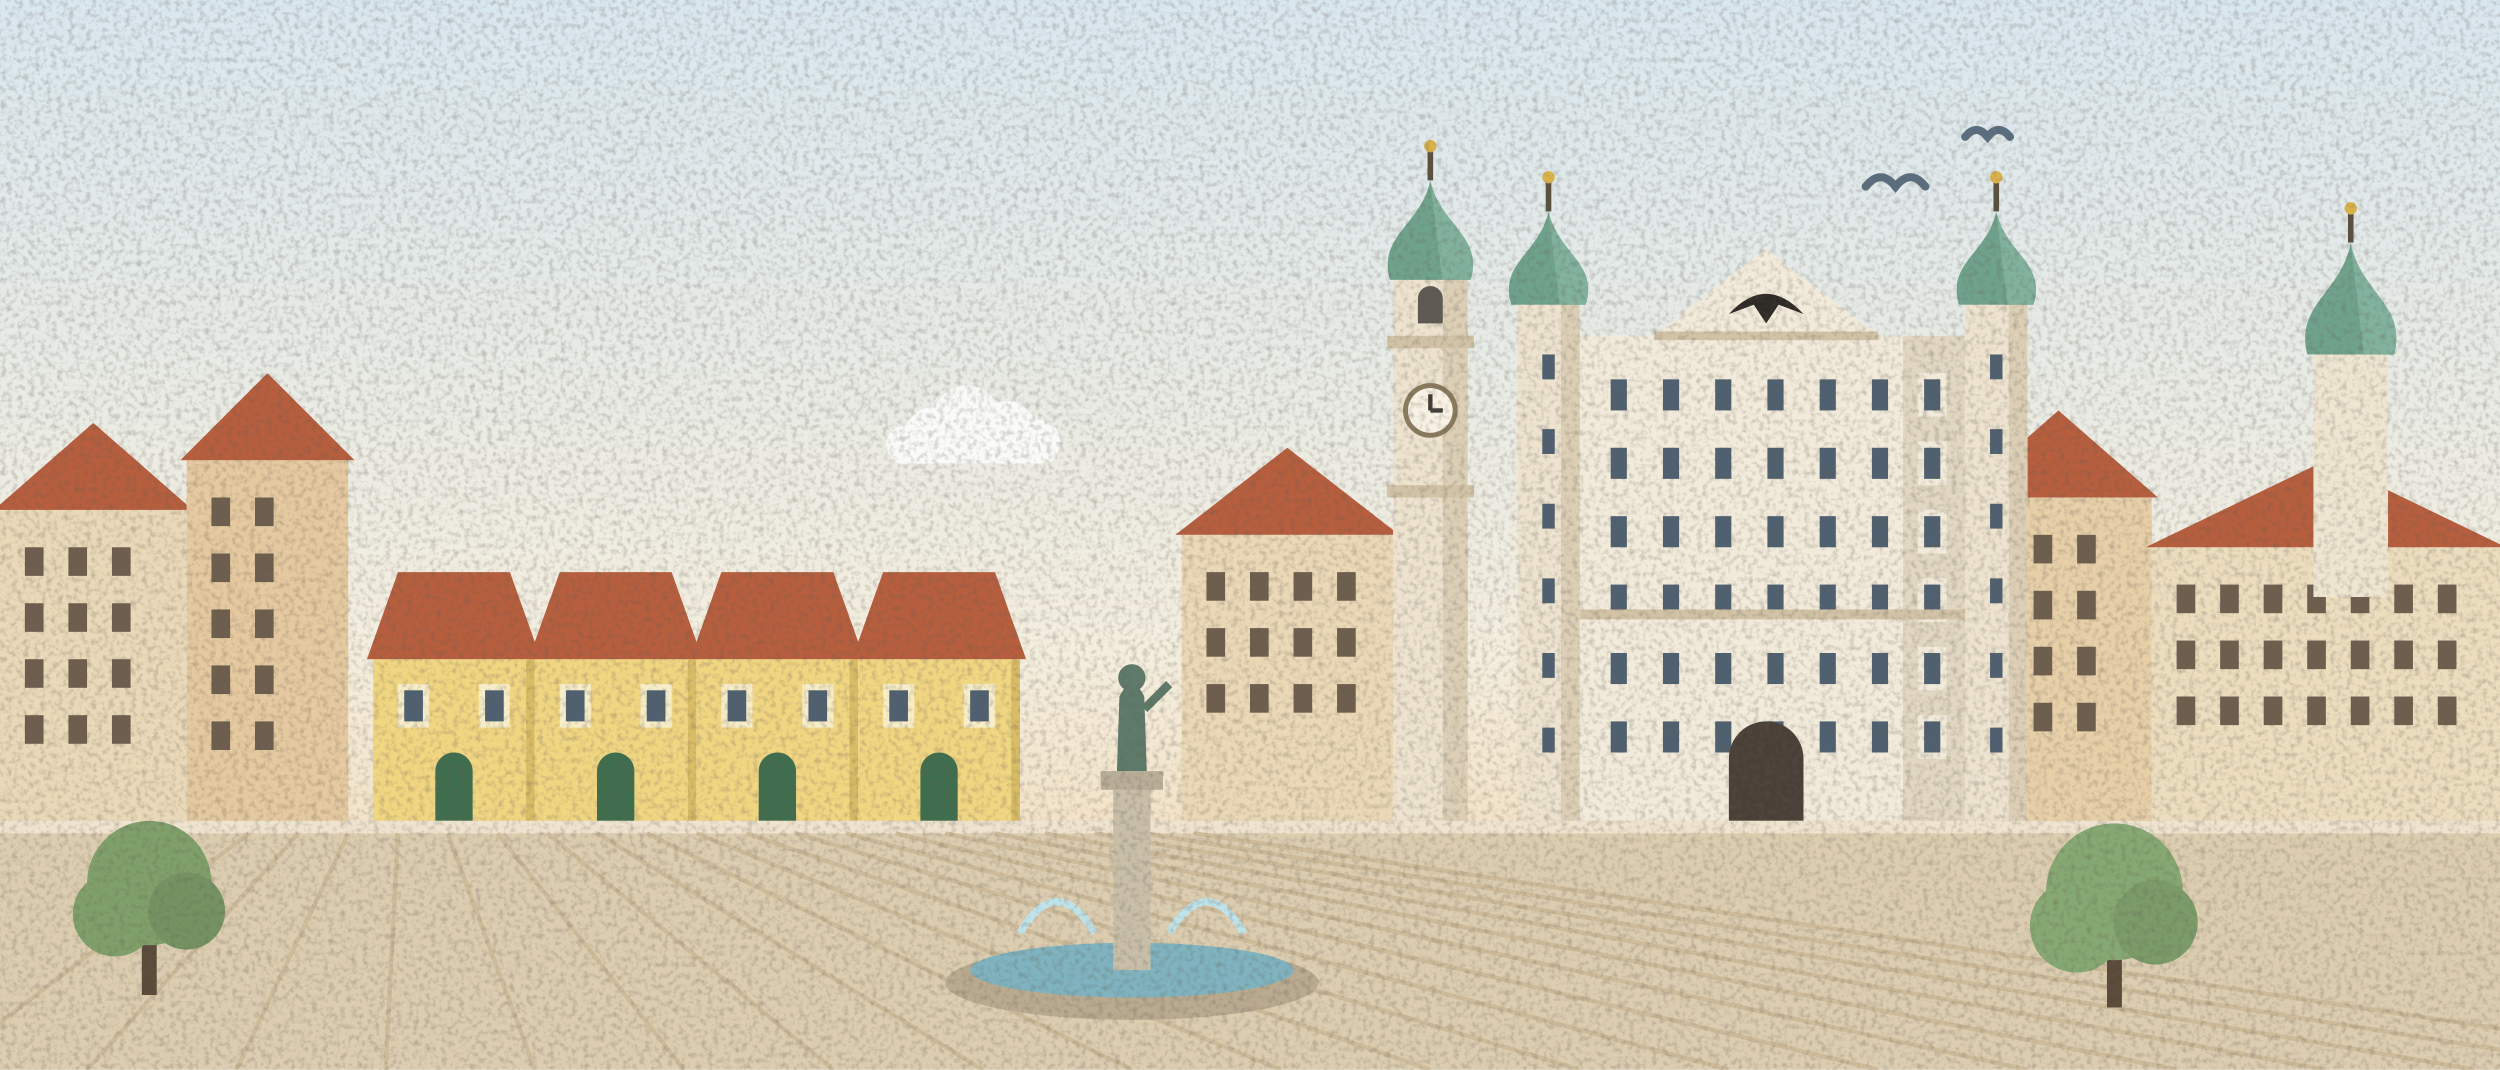
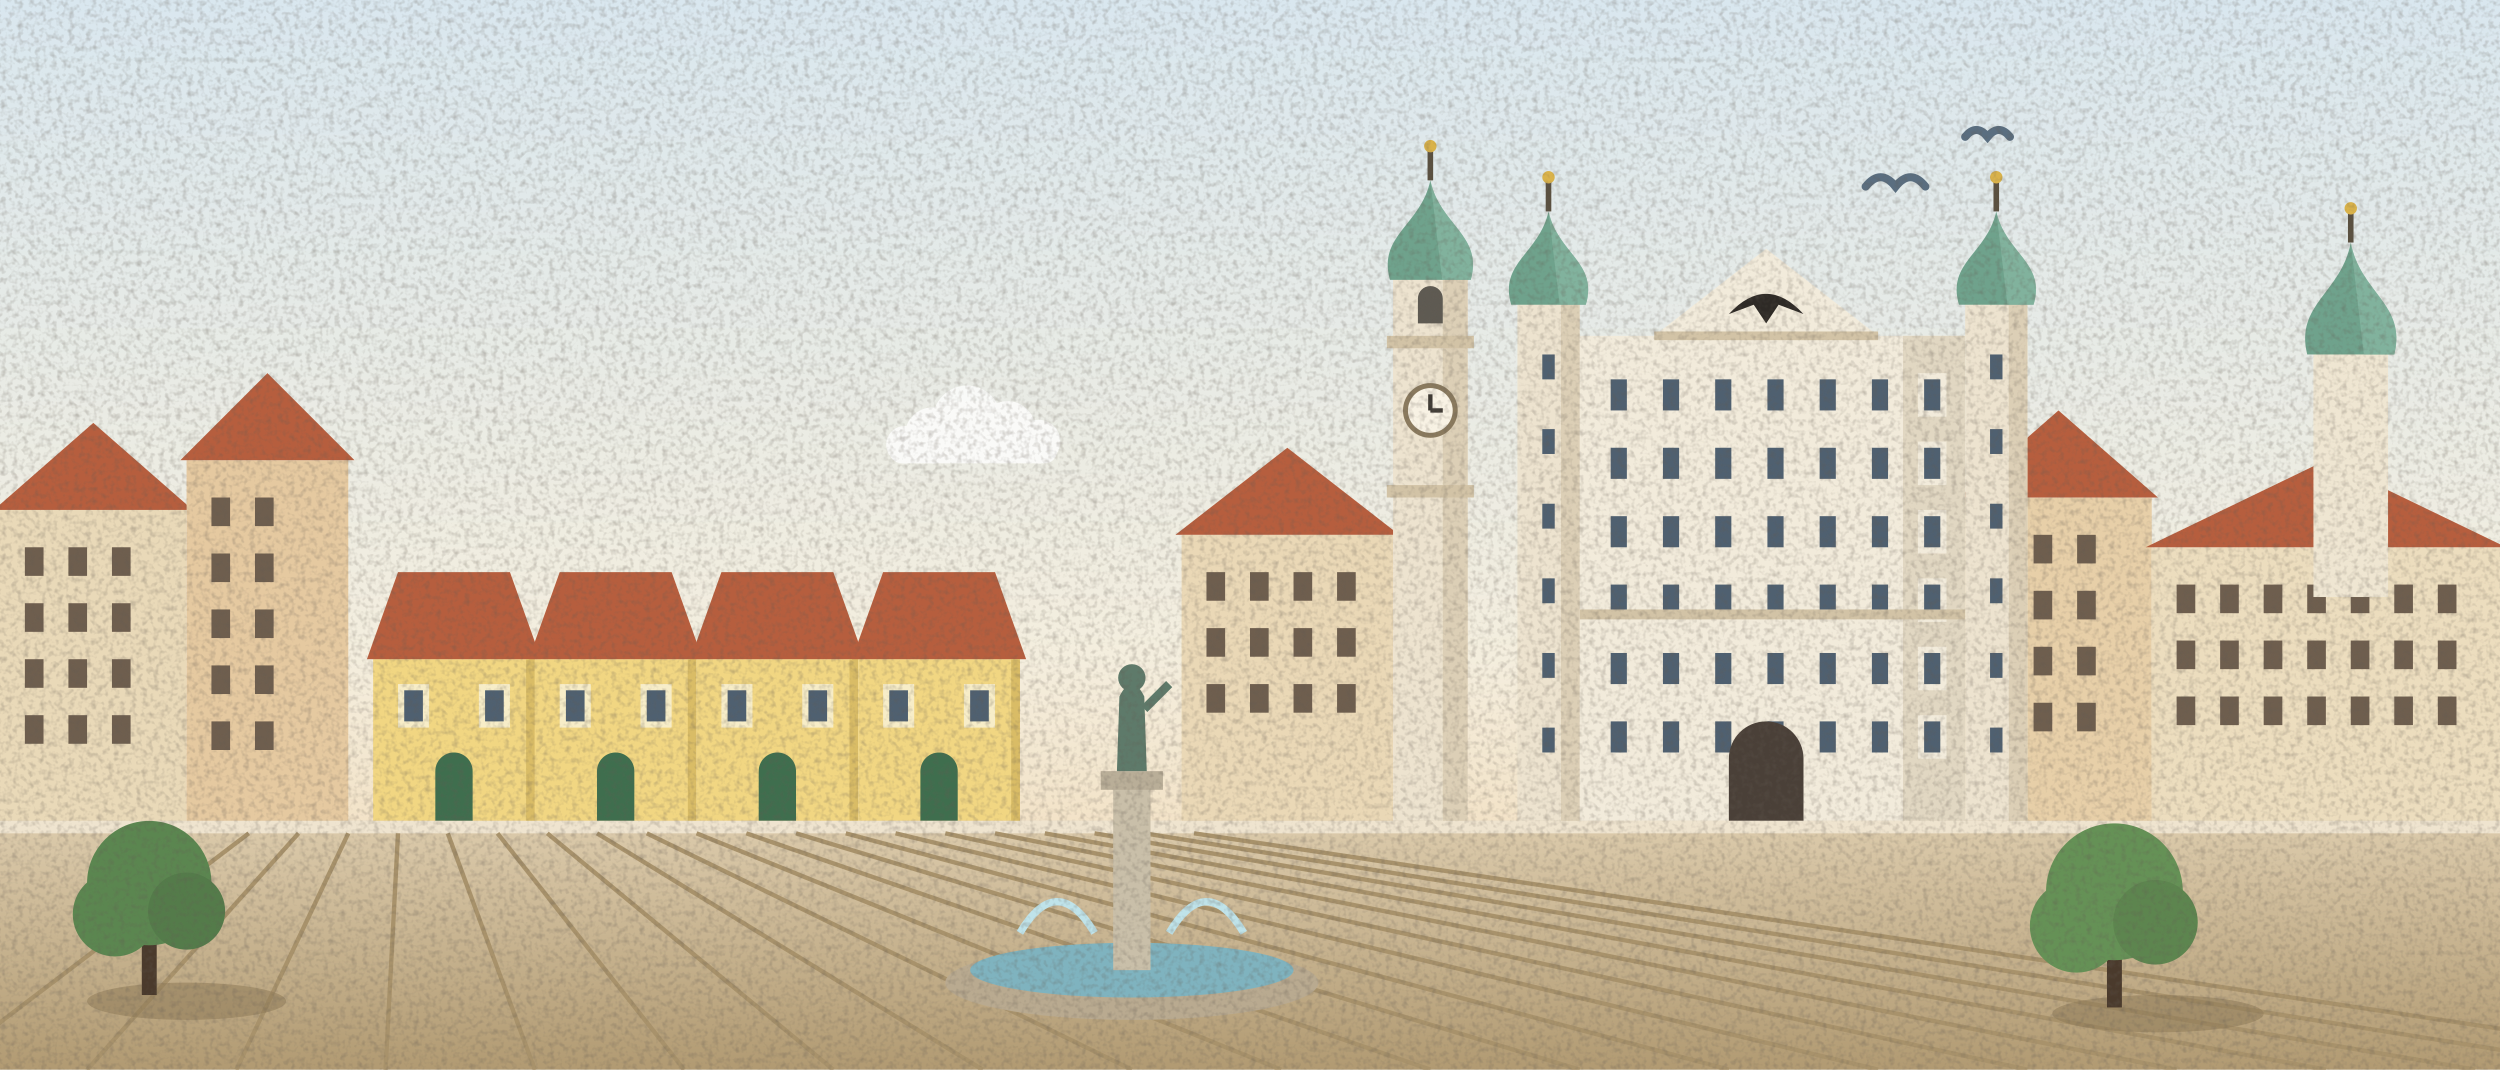
<svg xmlns="http://www.w3.org/2000/svg" viewBox="0 0 402 172" width="402" height="172">
  <defs>
    <linearGradient id="ausky" x1="0" y1="0" x2="0" y2="132" gradientUnits="userSpaceOnUse">
      <stop offset="0" stop-color="#D9E7EF" />
      <stop offset="0.8" stop-color="#F4EEDE" />
      <stop offset="1" stop-color="#F3E3C8" />
    </linearGradient>
    <filter id="auwob" x="-5%" y="-5%" width="110%" height="120%">
      <feTurbulence type="fractalNoise" baseFrequency="0.012 0.22" numOctaves="2" seed="4" />
      <feDisplacementMap in="SourceGraphic" scale="8" xChannelSelector="R" yChannelSelector="G" />
    </filter>
    <filter id="augrain" x="0" y="0" width="100%" height="100%">
      <feTurbulence type="fractalNoise" baseFrequency="1.1" numOctaves="2" seed="9" />
      <feColorMatrix values="0 0 0 0 .12  0 0 0 0 .1  0 0 0 0 .08  0 0 0 1.4 -.62" />
    </filter>
    <clipPath id="auclip">
      <rect width="402" height="172" />
    </clipPath>
  </defs>
  <g clip-path="url(#auclip)">
    <rect width="402" height="132" fill="url(#ausky)" />
    <g fill="#FFFFFF" opacity="0.75">
      <circle cx="150.0" cy="70.0" r="4.5" />
      <circle cx="155.5" cy="67.5" r="5.5" />
      <circle cx="162.0" cy="69.0" r="4.5" />
      <circle cx="167.0" cy="71.0" r="3.5" />
      <circle cx="145.5" cy="71.5" r="3.0" />
      <rect x="143.0" y="70.5" width="27.0" height="4.0" rx="2.0" />
    </g>
    <rect x="0.0" y="82.0" width="30.0" height="50.0" fill="#E9D9B8" />
    <path d="M-1 82H31L15.0 68Z" fill="#B65E3E" />
    <rect x="4.0" y="88.0" width="3.0" height="4.6" fill="#6E5E4E" />
    <rect x="11.0" y="88.0" width="3.0" height="4.6" fill="#6E5E4E" />
    <rect x="18.0" y="88.0" width="3.0" height="4.6" fill="#6E5E4E" />
    <rect x="4.0" y="97.0" width="3.0" height="4.6" fill="#6E5E4E" />
    <rect x="11.0" y="97.0" width="3.0" height="4.6" fill="#6E5E4E" />
    <rect x="18.0" y="97.0" width="3.0" height="4.6" fill="#6E5E4E" />
    <rect x="4.0" y="106.0" width="3.0" height="4.6" fill="#6E5E4E" />
    <rect x="11.0" y="106.0" width="3.0" height="4.6" fill="#6E5E4E" />
    <rect x="18.0" y="106.0" width="3.0" height="4.6" fill="#6E5E4E" />
    <rect x="4.0" y="115.0" width="3.0" height="4.6" fill="#6E5E4E" />
    <rect x="11.0" y="115.0" width="3.0" height="4.6" fill="#6E5E4E" />
    <rect x="18.0" y="115.0" width="3.0" height="4.6" fill="#6E5E4E" />
    <rect x="30.0" y="74.0" width="26.0" height="58.0" fill="#E5C9A0" />
    <path d="M29 74H57L43.0 60Z" fill="#B65E3E" />
    <rect x="34.0" y="80.0" width="3.0" height="4.6" fill="#6E5E4E" />
    <rect x="41.0" y="80.0" width="3.0" height="4.6" fill="#6E5E4E" />
    <rect x="34.0" y="89.0" width="3.0" height="4.6" fill="#6E5E4E" />
    <rect x="41.0" y="89.0" width="3.0" height="4.6" fill="#6E5E4E" />
    <rect x="34.0" y="98.0" width="3.0" height="4.6" fill="#6E5E4E" />
    <rect x="41.0" y="98.0" width="3.0" height="4.6" fill="#6E5E4E" />
    <rect x="34.0" y="107.0" width="3.0" height="4.6" fill="#6E5E4E" />
    <rect x="41.0" y="107.0" width="3.0" height="4.6" fill="#6E5E4E" />
    <rect x="34.0" y="116.0" width="3.0" height="4.6" fill="#6E5E4E" />
    <rect x="41.0" y="116.0" width="3.0" height="4.6" fill="#6E5E4E" />
    <rect x="190.0" y="86.0" width="34.0" height="46.0" fill="#EAD8B6" />
    <path d="M189 86H225L207.0 72Z" fill="#B65E3E" />
    <rect x="194.0" y="92.0" width="3.0" height="4.6" fill="#6E5E4E" />
    <rect x="201.0" y="92.0" width="3.0" height="4.6" fill="#6E5E4E" />
    <rect x="208.0" y="92.0" width="3.0" height="4.6" fill="#6E5E4E" />
    <rect x="215.0" y="92.0" width="3.0" height="4.6" fill="#6E5E4E" />
    <rect x="194.0" y="101.0" width="3.0" height="4.6" fill="#6E5E4E" />
    <rect x="201.0" y="101.0" width="3.0" height="4.6" fill="#6E5E4E" />
    <rect x="208.0" y="101.0" width="3.0" height="4.6" fill="#6E5E4E" />
    <rect x="215.0" y="101.0" width="3.0" height="4.6" fill="#6E5E4E" />
    <rect x="194.0" y="110.0" width="3.0" height="4.6" fill="#6E5E4E" />
    <rect x="201.0" y="110.0" width="3.0" height="4.6" fill="#6E5E4E" />
    <rect x="208.0" y="110.0" width="3.0" height="4.6" fill="#6E5E4E" />
    <rect x="215.0" y="110.0" width="3.0" height="4.6" fill="#6E5E4E" />
    <rect x="316.0" y="80.0" width="30.0" height="52.0" fill="#E7CFA8" />
    <path d="M315 80H347L331.0 66Z" fill="#B65E3E" />
    <rect x="320.0" y="86.0" width="3.0" height="4.6" fill="#6E5E4E" />
    <rect x="327.0" y="86.0" width="3.0" height="4.6" fill="#6E5E4E" />
    <rect x="334.0" y="86.0" width="3.0" height="4.6" fill="#6E5E4E" />
    <rect x="320.0" y="95.0" width="3.0" height="4.6" fill="#6E5E4E" />
    <rect x="327.0" y="95.0" width="3.0" height="4.6" fill="#6E5E4E" />
    <rect x="334.0" y="95.0" width="3.0" height="4.6" fill="#6E5E4E" />
    <rect x="320.0" y="104.0" width="3.0" height="4.6" fill="#6E5E4E" />
    <rect x="327.0" y="104.0" width="3.0" height="4.6" fill="#6E5E4E" />
    <rect x="334.0" y="104.0" width="3.0" height="4.6" fill="#6E5E4E" />
    <rect x="320.0" y="113.0" width="3.0" height="4.6" fill="#6E5E4E" />
    <rect x="327.0" y="113.0" width="3.0" height="4.6" fill="#6E5E4E" />
    <rect x="334.0" y="113.0" width="3.0" height="4.6" fill="#6E5E4E" />
    <rect x="346.0" y="88.0" width="56.0" height="44.0" fill="#ECDDBE" />
    <path d="M345 88H403L374.0 74Z" fill="#B65E3E" />
    <rect x="350.0" y="94.0" width="3.0" height="4.6" fill="#6E5E4E" />
    <rect x="357.0" y="94.0" width="3.0" height="4.6" fill="#6E5E4E" />
    <rect x="364.0" y="94.0" width="3.0" height="4.6" fill="#6E5E4E" />
    <rect x="371.0" y="94.0" width="3.0" height="4.6" fill="#6E5E4E" />
    <rect x="378.0" y="94.0" width="3.0" height="4.6" fill="#6E5E4E" />
    <rect x="385.0" y="94.0" width="3.0" height="4.6" fill="#6E5E4E" />
    <rect x="392.0" y="94.0" width="3.0" height="4.6" fill="#6E5E4E" />
    <rect x="350.0" y="103.0" width="3.0" height="4.6" fill="#6E5E4E" />
    <rect x="357.0" y="103.0" width="3.0" height="4.6" fill="#6E5E4E" />
    <rect x="364.0" y="103.0" width="3.0" height="4.6" fill="#6E5E4E" />
    <rect x="371.0" y="103.0" width="3.0" height="4.6" fill="#6E5E4E" />
    <rect x="378.0" y="103.0" width="3.0" height="4.6" fill="#6E5E4E" />
    <rect x="385.0" y="103.0" width="3.0" height="4.6" fill="#6E5E4E" />
    <rect x="392.0" y="103.0" width="3.0" height="4.6" fill="#6E5E4E" />
    <rect x="350.0" y="112.0" width="3.0" height="4.6" fill="#6E5E4E" />
    <rect x="357.0" y="112.0" width="3.0" height="4.6" fill="#6E5E4E" />
    <rect x="364.0" y="112.0" width="3.0" height="4.6" fill="#6E5E4E" />
    <rect x="371.0" y="112.0" width="3.0" height="4.6" fill="#6E5E4E" />
    <rect x="378.0" y="112.0" width="3.0" height="4.6" fill="#6E5E4E" />
    <rect x="385.0" y="112.0" width="3.0" height="4.6" fill="#6E5E4E" />
    <rect x="392.0" y="112.0" width="3.0" height="4.6" fill="#6E5E4E" />
    <rect x="372.0" y="56.0" width="12.0" height="40.0" fill="#EFE6D2" />
    <path d="M371.0 57.0C369.0 48.9 376.5 47.1 378.0 39.0C379.5 47.1 387.0 48.9 385.0 57.0Z" fill="#6FA28C" />
    <path d="M378.0 39.0C379.5 47.1 387.0 48.9 385.0 57.0H380.1Z" fill="#93C2AE" opacity=".5" />
    <path d="M378.0 39.0V34.0" stroke="#5A5040" stroke-width=".9" />
    <circle cx="378.0" cy="33.5" r="1" fill="#D9B24A" />
    <rect x="224.0" y="44.0" width="12.0" height="88.0" fill="#EDE3CF" />
    <rect x="232.0" y="44.0" width="4.0" height="88.0" fill="#DCCFB6" />
    <rect x="223.0" y="54.0" width="14.0" height="2.0" fill="#D2C3A6" />
    <rect x="223.0" y="78.0" width="14.0" height="2.0" fill="#D2C3A6" />
    <circle cx="230" cy="66" r="4" fill="#F8F2E4" stroke="#8A7A5E" stroke-width=".8" />
    <path d="M230 66V63.4M230 66H232" stroke="#3E3A34" stroke-width=".7" />
    <path d="M228.0 52.0V48.0A2.0 2.0 0 0 1 232.0 48.0V52.0Z" fill="#5E5A52" />
    <path d="M223.5 45.0C221.5 37.8 228.5 36.2 230.0 29.0C231.5 36.2 238.5 37.8 236.5 45.0Z" fill="#6FA28C" />
    <path d="M230.0 29.0C231.5 36.2 238.5 37.8 236.5 45.0H231.9Z" fill="#93C2AE" opacity=".5" />
    <path d="M230.0 29.0V24.0" stroke="#5A5040" stroke-width=".9" />
    <circle cx="230.0" cy="23.5" r="1" fill="#D9B24A" />
    <rect x="252.0" y="54.0" width="64.0" height="78.0" fill="#F2EBDB" />
    <rect x="306.0" y="54.0" width="10.0" height="78.0" fill="#E1D7C2" />
    <path d="M266 54L284 40L302 54Z" fill="#F2EBDB" />
    <path d="M278 50.5Q284 44 290 50.5L286 49L284 52L282 49Z" fill="#2E2A26" />
    <path d="M266 54H302" stroke="#D2C3A6" stroke-width="1.4" />
    <rect x="258.0" y="60.0" width="4.6" height="7" fill="#F2EBDB" />
    <rect x="259.0" y="61.0" width="2.6" height="5" fill="#4F6070" />
    <rect x="266.4" y="60.0" width="4.6" height="7" fill="#F2EBDB" />
    <rect x="267.4" y="61.0" width="2.6" height="5" fill="#4F6070" />
    <rect x="274.8" y="60.0" width="4.6" height="7" fill="#F2EBDB" />
    <rect x="275.8" y="61.0" width="2.6" height="5" fill="#4F6070" />
    <rect x="283.2" y="60.0" width="4.6" height="7" fill="#F2EBDB" />
    <rect x="284.2" y="61.0" width="2.6" height="5" fill="#4F6070" />
    <rect x="291.6" y="60.0" width="4.6" height="7" fill="#F2EBDB" />
    <rect x="292.6" y="61.0" width="2.6" height="5" fill="#4F6070" />
    <rect x="300.0" y="60.0" width="4.6" height="7" fill="#F2EBDB" />
    <rect x="301.0" y="61.0" width="2.6" height="5" fill="#4F6070" />
    <rect x="308.4" y="60.0" width="4.6" height="7" fill="#F2EBDB" />
    <rect x="309.4" y="61.0" width="2.6" height="5" fill="#4F6070" />
    <rect x="258.0" y="71.0" width="4.6" height="7" fill="#F2EBDB" />
    <rect x="259.0" y="72.0" width="2.6" height="5" fill="#4F6070" />
    <rect x="266.4" y="71.0" width="4.6" height="7" fill="#F2EBDB" />
    <rect x="267.4" y="72.0" width="2.6" height="5" fill="#4F6070" />
    <rect x="274.8" y="71.0" width="4.6" height="7" fill="#F2EBDB" />
    <rect x="275.8" y="72.0" width="2.6" height="5" fill="#4F6070" />
    <rect x="283.2" y="71.0" width="4.6" height="7" fill="#F2EBDB" />
    <rect x="284.2" y="72.0" width="2.6" height="5" fill="#4F6070" />
    <rect x="291.6" y="71.0" width="4.6" height="7" fill="#F2EBDB" />
    <rect x="292.6" y="72.0" width="2.6" height="5" fill="#4F6070" />
    <rect x="300.0" y="71.0" width="4.6" height="7" fill="#F2EBDB" />
    <rect x="301.0" y="72.0" width="2.6" height="5" fill="#4F6070" />
    <rect x="308.4" y="71.0" width="4.6" height="7" fill="#F2EBDB" />
    <rect x="309.4" y="72.0" width="2.6" height="5" fill="#4F6070" />
    <rect x="258.0" y="82.0" width="4.6" height="7" fill="#F2EBDB" />
    <rect x="259.0" y="83.0" width="2.6" height="5" fill="#4F6070" />
    <rect x="266.4" y="82.0" width="4.6" height="7" fill="#F2EBDB" />
    <rect x="267.4" y="83.0" width="2.6" height="5" fill="#4F6070" />
    <rect x="274.8" y="82.0" width="4.6" height="7" fill="#F2EBDB" />
    <rect x="275.8" y="83.0" width="2.6" height="5" fill="#4F6070" />
    <rect x="283.2" y="82.0" width="4.6" height="7" fill="#F2EBDB" />
    <rect x="284.2" y="83.0" width="2.6" height="5" fill="#4F6070" />
    <rect x="291.6" y="82.0" width="4.6" height="7" fill="#F2EBDB" />
    <rect x="292.6" y="83.0" width="2.6" height="5" fill="#4F6070" />
    <rect x="300.0" y="82.0" width="4.6" height="7" fill="#F2EBDB" />
    <rect x="301.0" y="83.0" width="2.6" height="5" fill="#4F6070" />
    <rect x="308.4" y="82.0" width="4.6" height="7" fill="#F2EBDB" />
    <rect x="309.4" y="83.0" width="2.6" height="5" fill="#4F6070" />
    <rect x="258.0" y="93.0" width="4.6" height="7" fill="#F2EBDB" />
    <rect x="259.0" y="94.0" width="2.6" height="5" fill="#4F6070" />
    <rect x="266.4" y="93.0" width="4.6" height="7" fill="#F2EBDB" />
    <rect x="267.4" y="94.0" width="2.6" height="5" fill="#4F6070" />
    <rect x="274.8" y="93.0" width="4.6" height="7" fill="#F2EBDB" />
    <rect x="275.8" y="94.0" width="2.6" height="5" fill="#4F6070" />
    <rect x="283.2" y="93.0" width="4.6" height="7" fill="#F2EBDB" />
    <rect x="284.2" y="94.0" width="2.6" height="5" fill="#4F6070" />
    <rect x="291.6" y="93.0" width="4.6" height="7" fill="#F2EBDB" />
    <rect x="292.6" y="94.0" width="2.6" height="5" fill="#4F6070" />
    <rect x="300.0" y="93.0" width="4.6" height="7" fill="#F2EBDB" />
    <rect x="301.0" y="94.0" width="2.6" height="5" fill="#4F6070" />
    <rect x="308.4" y="93.0" width="4.6" height="7" fill="#F2EBDB" />
    <rect x="309.4" y="94.0" width="2.6" height="5" fill="#4F6070" />
    <rect x="258.0" y="104.0" width="4.6" height="7" fill="#F2EBDB" />
    <rect x="259.0" y="105.0" width="2.6" height="5" fill="#4F6070" />
    <rect x="266.4" y="104.0" width="4.6" height="7" fill="#F2EBDB" />
    <rect x="267.4" y="105.0" width="2.6" height="5" fill="#4F6070" />
    <rect x="274.8" y="104.0" width="4.6" height="7" fill="#F2EBDB" />
    <rect x="275.8" y="105.0" width="2.6" height="5" fill="#4F6070" />
    <rect x="283.2" y="104.0" width="4.6" height="7" fill="#F2EBDB" />
    <rect x="284.2" y="105.0" width="2.6" height="5" fill="#4F6070" />
    <rect x="291.6" y="104.0" width="4.6" height="7" fill="#F2EBDB" />
    <rect x="292.6" y="105.0" width="2.6" height="5" fill="#4F6070" />
    <rect x="300.0" y="104.0" width="4.6" height="7" fill="#F2EBDB" />
    <rect x="301.0" y="105.0" width="2.6" height="5" fill="#4F6070" />
    <rect x="308.4" y="104.0" width="4.6" height="7" fill="#F2EBDB" />
    <rect x="309.4" y="105.0" width="2.6" height="5" fill="#4F6070" />
    <rect x="258.0" y="115.0" width="4.6" height="7" fill="#F2EBDB" />
    <rect x="259.0" y="116.0" width="2.6" height="5" fill="#4F6070" />
    <rect x="266.4" y="115.0" width="4.6" height="7" fill="#F2EBDB" />
    <rect x="267.4" y="116.0" width="2.6" height="5" fill="#4F6070" />
    <rect x="274.8" y="115.0" width="4.6" height="7" fill="#F2EBDB" />
    <rect x="275.8" y="116.0" width="2.6" height="5" fill="#4F6070" />
    <rect x="283.2" y="115.0" width="4.6" height="7" fill="#F2EBDB" />
    <rect x="284.2" y="116.0" width="2.6" height="5" fill="#4F6070" />
    <rect x="291.6" y="115.0" width="4.6" height="7" fill="#F2EBDB" />
    <rect x="292.6" y="116.0" width="2.6" height="5" fill="#4F6070" />
    <rect x="300.0" y="115.0" width="4.6" height="7" fill="#F2EBDB" />
    <rect x="301.0" y="116.0" width="2.6" height="5" fill="#4F6070" />
    <rect x="308.4" y="115.0" width="4.6" height="7" fill="#F2EBDB" />
    <rect x="309.4" y="116.0" width="2.6" height="5" fill="#4F6070" />
    <path d="M278.0 132.0V122.0A6.0 6.0 0 0 1 290.0 122.0V132.0Z" fill="#4A4038" />
    <rect x="252.0" y="98.0" width="64.0" height="1.6" fill="#D2C3A6" />
    <rect x="244.0" y="48.0" width="10.0" height="84.0" fill="#EDE3CF" />
    <rect x="251.0" y="48.0" width="3.0" height="84.0" fill="#DCCFB6" />
    <path d="M243.0 49.0C241.0 42.2 247.5 40.8 249.0 34.0C250.5 40.8 257.0 42.2 255.0 49.0Z" fill="#6FA28C" />
    <path d="M249.0 34.0C250.5 40.8 257.0 42.2 255.0 49.0H250.8Z" fill="#93C2AE" opacity=".5" />
    <path d="M249.0 34.0V29.0" stroke="#5A5040" stroke-width=".9" />
    <circle cx="249.0" cy="28.5" r="1" fill="#D9B24A" />
    <rect x="247.0" y="56.0" width="4" height="6" fill="#EDE3CF" />
    <rect x="248.0" y="57.0" width="2" height="4" fill="#4F6070" />
    <rect x="247.0" y="68.0" width="4" height="6" fill="#EDE3CF" />
    <rect x="248.0" y="69.0" width="2" height="4" fill="#4F6070" />
    <rect x="247.0" y="80.0" width="4" height="6" fill="#EDE3CF" />
    <rect x="248.0" y="81.0" width="2" height="4" fill="#4F6070" />
    <rect x="247.0" y="92.0" width="4" height="6" fill="#EDE3CF" />
    <rect x="248.0" y="93.0" width="2" height="4" fill="#4F6070" />
    <rect x="247.0" y="104.0" width="4" height="6" fill="#EDE3CF" />
    <rect x="248.0" y="105.0" width="2" height="4" fill="#4F6070" />
    <rect x="247.0" y="116.0" width="4" height="6" fill="#EDE3CF" />
    <rect x="248.0" y="117.0" width="2" height="4" fill="#4F6070" />
    <rect x="316.0" y="48.0" width="10.0" height="84.0" fill="#EDE3CF" />
    <rect x="323.0" y="48.0" width="3.0" height="84.0" fill="#DCCFB6" />
    <path d="M315.0 49.0C313.0 42.2 319.5 40.8 321.0 34.0C322.5 40.8 329.0 42.2 327.0 49.0Z" fill="#6FA28C" />
    <path d="M321.0 34.0C322.5 40.8 329.0 42.2 327.0 49.0H322.8Z" fill="#93C2AE" opacity=".5" />
    <path d="M321.0 34.0V29.0" stroke="#5A5040" stroke-width=".9" />
    <circle cx="321.0" cy="28.5" r="1" fill="#D9B24A" />
    <rect x="319.0" y="56.0" width="4" height="6" fill="#EDE3CF" />
    <rect x="320.0" y="57.0" width="2" height="4" fill="#4F6070" />
    <rect x="319.0" y="68.0" width="4" height="6" fill="#EDE3CF" />
    <rect x="320.0" y="69.0" width="2" height="4" fill="#4F6070" />
    <rect x="319.0" y="80.0" width="4" height="6" fill="#EDE3CF" />
    <rect x="320.0" y="81.0" width="2" height="4" fill="#4F6070" />
    <rect x="319.0" y="92.0" width="4" height="6" fill="#EDE3CF" />
    <rect x="320.0" y="93.0" width="2" height="4" fill="#4F6070" />
    <rect x="319.0" y="104.0" width="4" height="6" fill="#EDE3CF" />
    <rect x="320.0" y="105.0" width="2" height="4" fill="#4F6070" />
    <rect x="319.0" y="116.0" width="4" height="6" fill="#EDE3CF" />
    <rect x="320.0" y="117.0" width="2" height="4" fill="#4F6070" />
    <rect x="60.0" y="106.0" width="26.0" height="26.0" fill="#F1D682" />
    <path d="M59 106H87L82 92H64Z" fill="#B65E3E" />
    <rect x="64.0" y="110.0" width="5" height="7" fill="#F7EDC8" />
    <rect x="65.0" y="111.0" width="3" height="5" fill="#4F6070" />
    <rect x="77.0" y="110.0" width="5" height="7" fill="#F7EDC8" />
    <rect x="78.0" y="111.0" width="3" height="5" fill="#4F6070" />
    <path d="M70.0 132.0V124.0A3.0 3.0 0 0 1 76.0 124.0V132.0Z" fill="#3F6E4E" />
    <rect x="84.6" y="106.0" width="1.4" height="26.0" fill="#D9BC66" />
    <rect x="86.0" y="106.0" width="26.0" height="26.0" fill="#F1D682" />
    <path d="M85 106H113L108 92H90Z" fill="#B65E3E" />
    <rect x="90.0" y="110.0" width="5" height="7" fill="#F7EDC8" />
    <rect x="91.0" y="111.0" width="3" height="5" fill="#4F6070" />
    <rect x="103.0" y="110.0" width="5" height="7" fill="#F7EDC8" />
    <rect x="104.0" y="111.0" width="3" height="5" fill="#4F6070" />
    <path d="M96.0 132.0V124.0A3.0 3.0 0 0 1 102.0 124.0V132.0Z" fill="#3F6E4E" />
    <rect x="110.6" y="106.0" width="1.4" height="26.0" fill="#D9BC66" />
    <rect x="112.0" y="106.0" width="26.0" height="26.0" fill="#F1D682" />
    <path d="M111 106H139L134 92H116Z" fill="#B65E3E" />
    <rect x="116.0" y="110.0" width="5" height="7" fill="#F7EDC8" />
    <rect x="117.0" y="111.0" width="3" height="5" fill="#4F6070" />
    <rect x="129.0" y="110.0" width="5" height="7" fill="#F7EDC8" />
    <rect x="130.0" y="111.0" width="3" height="5" fill="#4F6070" />
    <path d="M122.0 132.0V124.0A3.0 3.0 0 0 1 128.0 124.0V132.0Z" fill="#3F6E4E" />
    <rect x="136.6" y="106.0" width="1.4" height="26.0" fill="#D9BC66" />
    <rect x="138.0" y="106.0" width="26.0" height="26.0" fill="#F1D682" />
    <path d="M137 106H165L160 92H142Z" fill="#B65E3E" />
    <rect x="142.0" y="110.0" width="5" height="7" fill="#F7EDC8" />
    <rect x="143.0" y="111.0" width="3" height="5" fill="#4F6070" />
    <rect x="155.0" y="110.0" width="5" height="7" fill="#F7EDC8" />
    <rect x="156.0" y="111.0" width="3" height="5" fill="#4F6070" />
    <path d="M148.0 132.0V124.0A3.0 3.0 0 0 1 154.0 124.0V132.0Z" fill="#3F6E4E" />
    <rect x="162.6" y="106.0" width="1.4" height="26.0" fill="#D9BC66" />
-     <rect x="0.0" y="132.0" width="402.0" height="40.0" fill="#DCCDB0" />
+     <linearGradient id="ausq" x1="0" y1="132" x2="0" y2="172" gradientUnits="userSpaceOnUse">
+       <stop offset="0" stop-color="#DCCBAC" />
+       <stop offset="1" stop-color="#B19A72" />
+     </linearGradient>
+     <rect y="132" width="402" height="40" fill="url(#ausq)" />
    <rect x="0.0" y="132.0" width="402.0" height="2.0" fill="#EFE4CF" />
-     <path d="M-10 172L40 134" stroke="#CDBB9A" stroke-width=".7" />
-     <path d="M14 172L48 134" stroke="#CDBB9A" stroke-width=".7" />
-     <path d="M38 172L56 134" stroke="#CDBB9A" stroke-width=".7" />
-     <path d="M62 172L64 134" stroke="#CDBB9A" stroke-width=".7" />
-     <path d="M86 172L72 134" stroke="#CDBB9A" stroke-width=".7" />
-     <path d="M110 172L80 134" stroke="#CDBB9A" stroke-width=".7" />
-     <path d="M134 172L88 134" stroke="#CDBB9A" stroke-width=".7" />
-     <path d="M158 172L96 134" stroke="#CDBB9A" stroke-width=".7" />
-     <path d="M182 172L104 134" stroke="#CDBB9A" stroke-width=".7" />
-     <path d="M206 172L112 134" stroke="#CDBB9A" stroke-width=".7" />
-     <path d="M230 172L120 134" stroke="#CDBB9A" stroke-width=".7" />
-     <path d="M254 172L128 134" stroke="#CDBB9A" stroke-width=".7" />
-     <path d="M278 172L136 134" stroke="#CDBB9A" stroke-width=".7" />
-     <path d="M302 172L144 134" stroke="#CDBB9A" stroke-width=".7" />
-     <path d="M326 172L152 134" stroke="#CDBB9A" stroke-width=".7" />
-     <path d="M350 172L160 134" stroke="#CDBB9A" stroke-width=".7" />
-     <path d="M374 172L168 134" stroke="#CDBB9A" stroke-width=".7" />
-     <path d="M398 172L176 134" stroke="#CDBB9A" stroke-width=".7" />
-     <path d="M422 172L184 134" stroke="#CDBB9A" stroke-width=".7" />
-     <path d="M446 172L192 134" stroke="#CDBB9A" stroke-width=".7" />
+     <path d="M-10 172L40 134" stroke="#A8926B" stroke-width=".7" />
+     <path d="M14 172L48 134" stroke="#A8926B" stroke-width=".7" />
+     <path d="M38 172L56 134" stroke="#A8926B" stroke-width=".7" />
+     <path d="M62 172L64 134" stroke="#A8926B" stroke-width=".7" />
+     <path d="M86 172L72 134" stroke="#A8926B" stroke-width=".7" />
+     <path d="M110 172L80 134" stroke="#A8926B" stroke-width=".7" />
+     <path d="M134 172L88 134" stroke="#A8926B" stroke-width=".7" />
+     <path d="M158 172L96 134" stroke="#A8926B" stroke-width=".7" />
+     <path d="M182 172L104 134" stroke="#A8926B" stroke-width=".7" />
+     <path d="M206 172L112 134" stroke="#A8926B" stroke-width=".7" />
+     <path d="M230 172L120 134" stroke="#A8926B" stroke-width=".7" />
+     <path d="M254 172L128 134" stroke="#A8926B" stroke-width=".7" />
+     <path d="M278 172L136 134" stroke="#A8926B" stroke-width=".7" />
+     <path d="M302 172L144 134" stroke="#A8926B" stroke-width=".7" />
+     <path d="M326 172L152 134" stroke="#A8926B" stroke-width=".7" />
+     <path d="M350 172L160 134" stroke="#A8926B" stroke-width=".7" />
+     <path d="M374 172L168 134" stroke="#A8926B" stroke-width=".7" />
+     <path d="M398 172L176 134" stroke="#A8926B" stroke-width=".7" />
+     <path d="M422 172L184 134" stroke="#A8926B" stroke-width=".7" />
+     <path d="M446 172L192 134" stroke="#A8926B" stroke-width=".7" />
    <ellipse cx="182" cy="158" rx="30" ry="6" fill="#B9AA90" />
    <ellipse cx="182" cy="156" rx="26" ry="4.4" fill="#7FB3BF" />
    <rect x="179.0" y="126.0" width="6.0" height="30.0" fill="#C9BFA9" />
    <rect x="177.0" y="124.0" width="10.0" height="3.0" fill="#B9AE98" />
    <path d="M179.6 124L180 112Q182 108 184 112L184.4 124Z" fill="#5E7A6A" />
    <circle cx="182" cy="109" r="2.2" fill="#5E7A6A" />
    <path d="M184 114L188 110" stroke="#5E7A6A" stroke-width="1.4" />
    <path d="M164 150Q170 140 176 150M200 150Q194 140 188 150" stroke="#BFE3EA" stroke-width="1.2" fill="none" />
-     <rect x="22.8" y="148.0" width="2.4" height="12.0" fill="#5A4A3A" />
-     <circle cx="24" cy="142.0" r="10" fill="#7FA06A" />
-     <circle cx="18.5" cy="147.0" r="6.8" fill="#7FA06A" />
-     <circle cx="30.0" cy="146.5" r="6.2" fill="#759362" />
-     <rect x="338.8" y="150.0" width="2.4" height="12.0" fill="#5A4A3A" />
-     <circle cx="340" cy="143.4" r="11" fill="#86A872" />
-     <circle cx="333.9" cy="148.9" r="7.5" fill="#86A872" />
-     <circle cx="346.6" cy="148.3" r="6.8" fill="#7B9B69" />
+     <ellipse cx="30" cy="161" rx="16" ry="3" fill="#8E7A58" opacity=".55" />
+     <ellipse cx="347" cy="163" rx="17" ry="3" fill="#8E7A58" opacity=".55" />
+     <rect x="22.8" y="148.0" width="2.4" height="12.0" fill="#4A3A2C" />
+     <circle cx="24" cy="142.0" r="10" fill="#5B8650" />
+     <circle cx="18.5" cy="147.0" r="6.8" fill="#5B8650" />
+     <circle cx="30.0" cy="146.5" r="6.2" fill="#547B4A" />
+     <rect x="338.8" y="150.0" width="2.4" height="12.0" fill="#4A3A2C" />
+     <circle cx="340" cy="143.4" r="11" fill="#659156" />
+     <circle cx="333.9" cy="148.9" r="7.5" fill="#659156" />
+     <circle cx="346.6" cy="148.3" r="6.8" fill="#5D854F" />
    <path d="M300 30q2.4-3.0 4.8 0q2.4-3.0 4.8 0" fill="none" stroke="#5A6E80" stroke-width="1.3" stroke-linecap="round" />
    <path d="M316 22q1.8-2.2 3.6 0q1.8-2.2 3.6 0" fill="none" stroke="#5A6E80" stroke-width="1.3" stroke-linecap="round" />
    <rect width="402" height="172" filter="url(#augrain)" opacity="0.5" />
  </g>
</svg>
